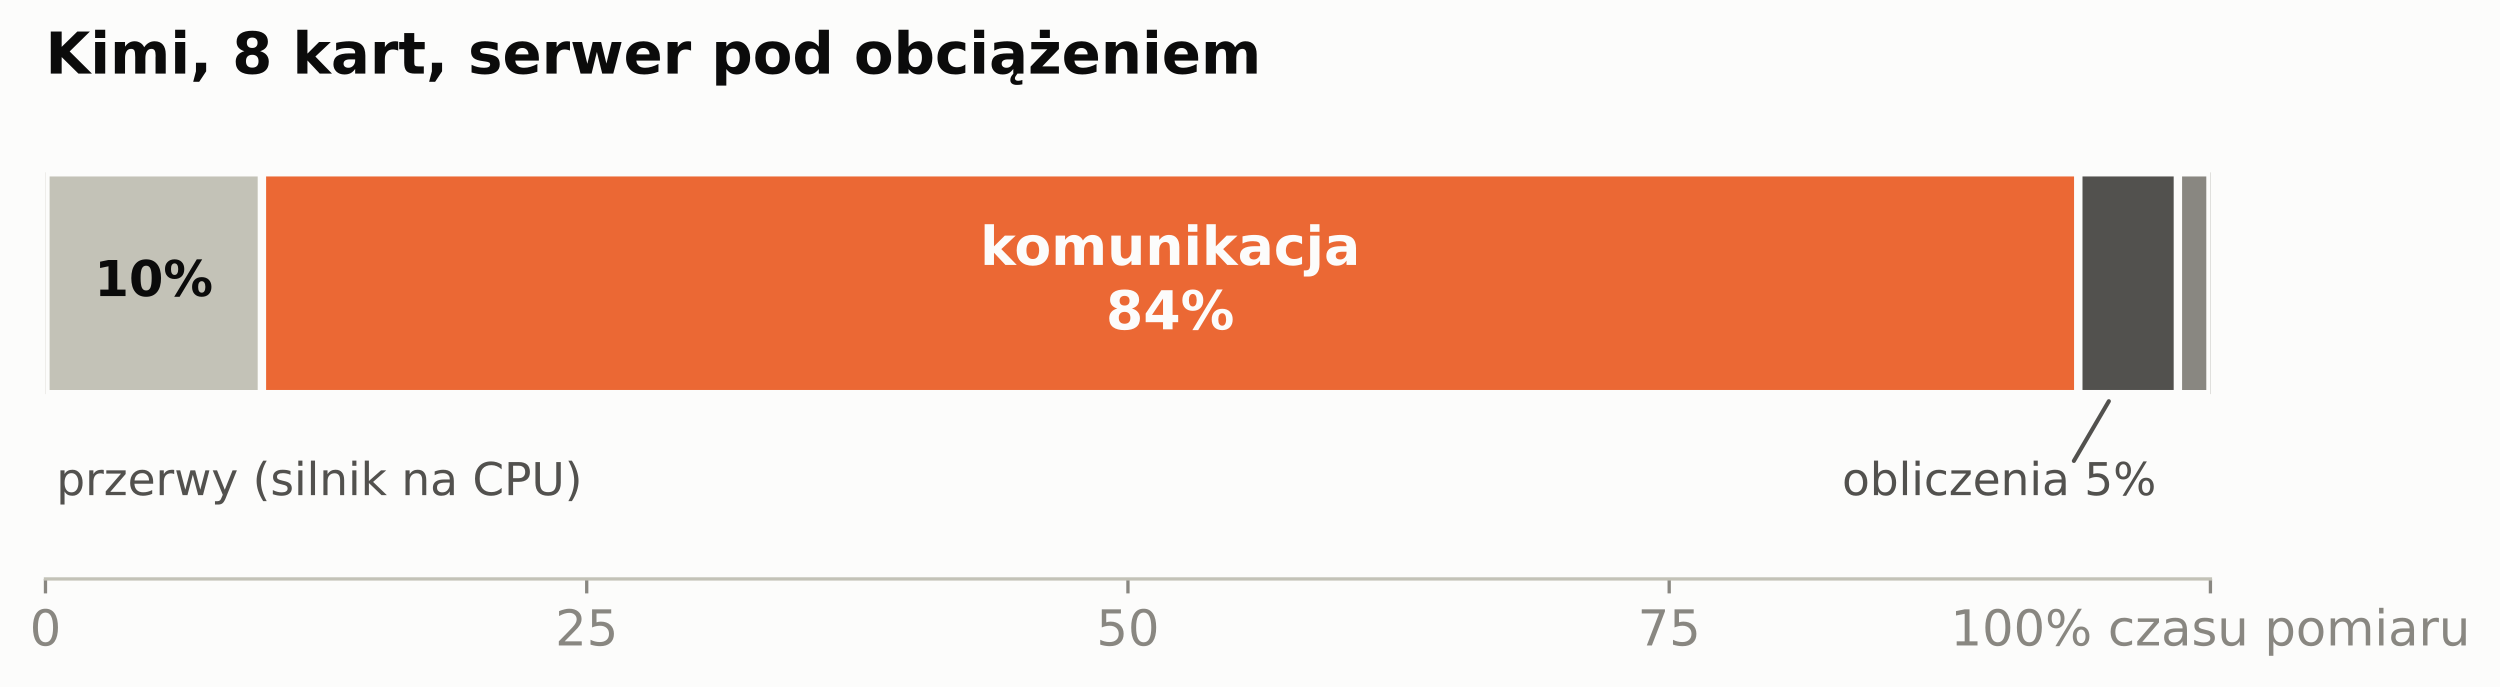
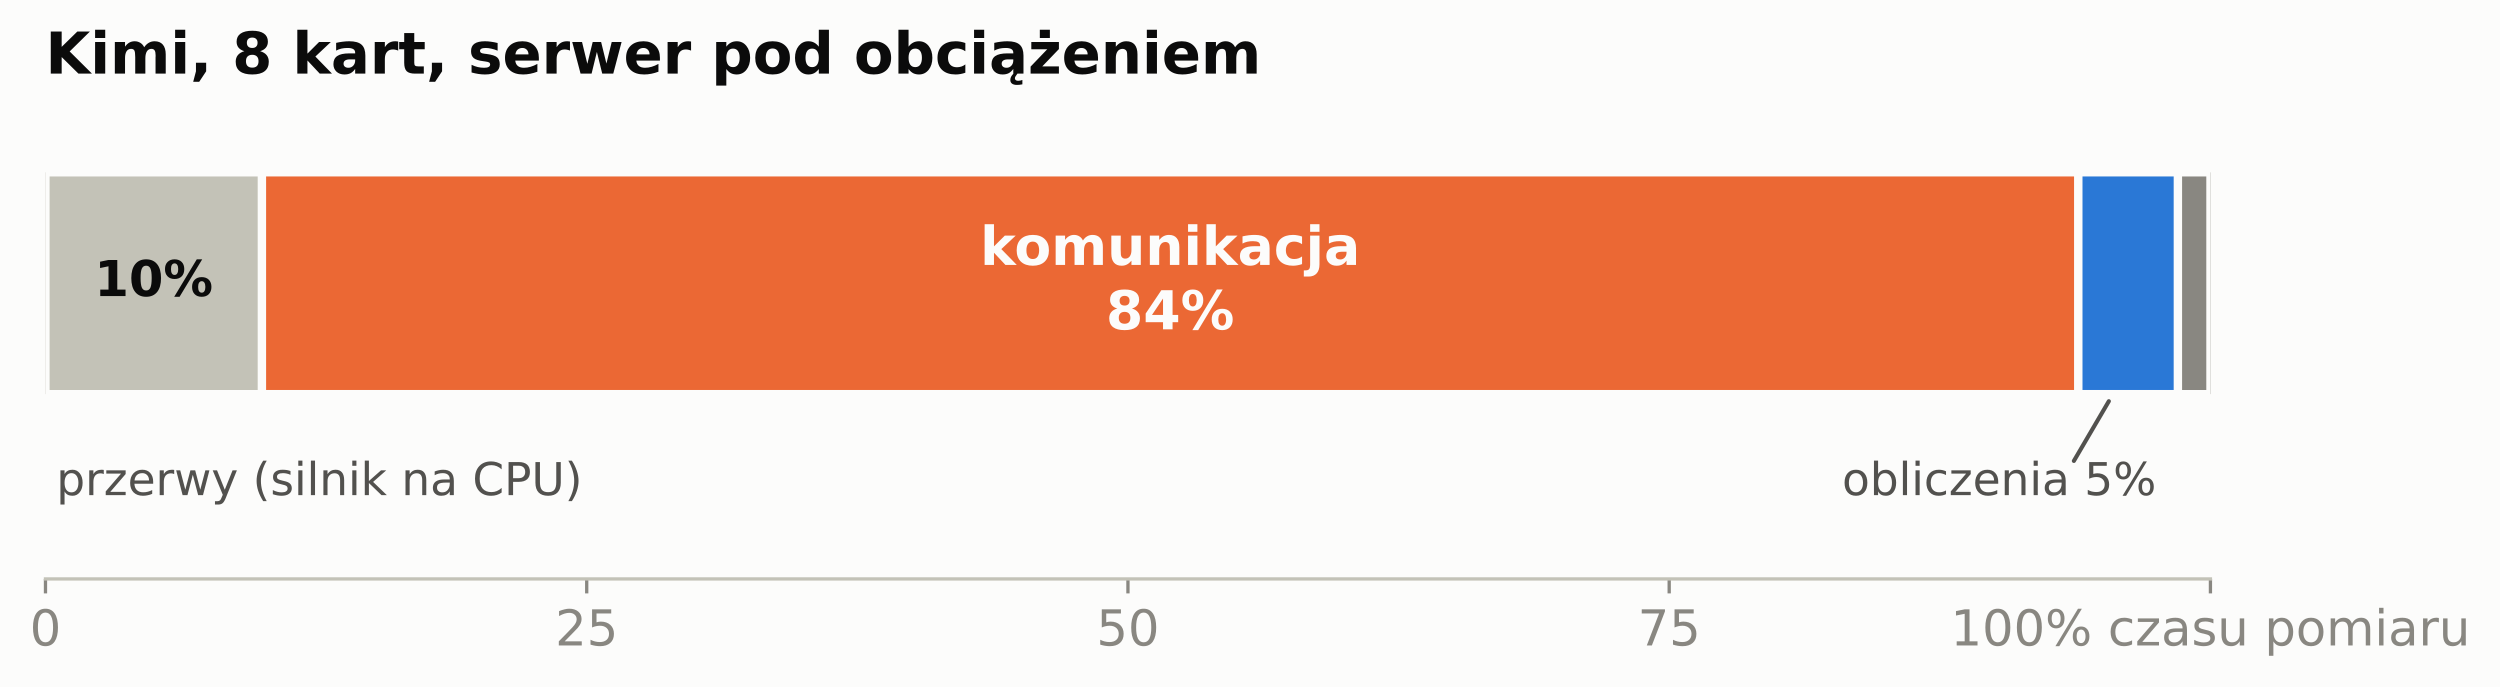
<svg xmlns="http://www.w3.org/2000/svg" xmlns:xlink="http://www.w3.org/1999/xlink" width="605.695pt" height="166.463pt" viewBox="0 0 605.695 166.463" version="1.1">
  <defs>
    <style type="text/css">*{stroke-linejoin: round; stroke-linecap: butt}</style>
  </defs>
  <g id="figure_1">
    <g id="patch_1">
      <path d="M 0 166.463 L 605.695 166.463 L 605.695 0 L 0 0 z " style="fill: #fcfcfb" />
    </g>
    <g id="axes_1">
      <g id="patch_2">
        <path d="M 11.018 140.262 L 535.538 140.262 L 535.538 23.838 L 11.018 23.838 z " style="fill: #fcfcfb" />
      </g>
      <g id="matplotlib.axis_1">
        <g id="xtick_1">
          <g id="line2d_1">
            <defs>
-               <path id="m80ba280d3e" d="M 0 0 L 0 3.5 " style="stroke: #898781; stroke-width: 0.8" />
+               <path id="m5efa4b909e" d="M 0 0 L 0 3.5 " style="stroke: #898781; stroke-width: 0.8" />
            </defs>
            <g>
-               <use xlink:href="#m80ba280d3e" x="11.018" y="140.262" style="fill: #898781; stroke: #898781; stroke-width: 0.8" />
+               <use xlink:href="#m5efa4b909e" x="11.018" y="140.262" style="fill: #898781; stroke: #898781; stroke-width: 0.8" />
            </g>
          </g>
          <g id="text_1">
            <text style="font-size: 12px; font-family: 'Segoe UI', 'DejaVu Sans', 'Arial', sans-serif; text-anchor: middle; fill: #898781" x="11.018" y="156.379" transform="rotate(-0 11.0175 156.379)">0</text>
          </g>
        </g>
        <g id="xtick_2">
          <g id="line2d_2">
            <g>
-               <use xlink:href="#m80ba280d3e" x="142.148" y="140.262" style="fill: #898781; stroke: #898781; stroke-width: 0.8" />
+               <use xlink:href="#m5efa4b909e" x="142.148" y="140.262" style="fill: #898781; stroke: #898781; stroke-width: 0.8" />
            </g>
          </g>
          <g id="text_2">
            <text style="font-size: 12px; font-family: 'Segoe UI', 'DejaVu Sans', 'Arial', sans-serif; text-anchor: middle; fill: #898781" x="142.148" y="156.379" transform="rotate(-0 142.1475 156.379)">25</text>
          </g>
        </g>
        <g id="xtick_3">
          <g id="line2d_3">
            <g>
-               <use xlink:href="#m80ba280d3e" x="273.277" y="140.262" style="fill: #898781; stroke: #898781; stroke-width: 0.8" />
+               <use xlink:href="#m5efa4b909e" x="273.277" y="140.262" style="fill: #898781; stroke: #898781; stroke-width: 0.8" />
            </g>
          </g>
          <g id="text_3">
            <text style="font-size: 12px; font-family: 'Segoe UI', 'DejaVu Sans', 'Arial', sans-serif; text-anchor: middle; fill: #898781" x="273.277" y="156.379" transform="rotate(-0 273.2775 156.379)">50</text>
          </g>
        </g>
        <g id="xtick_4">
          <g id="line2d_4">
            <g>
-               <use xlink:href="#m80ba280d3e" x="404.408" y="140.262" style="fill: #898781; stroke: #898781; stroke-width: 0.8" />
+               <use xlink:href="#m5efa4b909e" x="404.408" y="140.262" style="fill: #898781; stroke: #898781; stroke-width: 0.8" />
            </g>
          </g>
          <g id="text_4">
            <text style="font-size: 12px; font-family: 'Segoe UI', 'DejaVu Sans', 'Arial', sans-serif; text-anchor: middle; fill: #898781" x="404.408" y="156.379" transform="rotate(-0 404.4075 156.379)">75</text>
          </g>
        </g>
        <g id="xtick_5">
          <g id="line2d_5">
            <g>
-               <use xlink:href="#m80ba280d3e" x="535.538" y="140.262" style="fill: #898781; stroke: #898781; stroke-width: 0.8" />
+               <use xlink:href="#m5efa4b909e" x="535.538" y="140.262" style="fill: #898781; stroke: #898781; stroke-width: 0.8" />
            </g>
          </g>
          <g id="text_5">
            <text style="font-size: 12px; font-family: 'Segoe UI', 'DejaVu Sans', 'Arial', sans-serif; text-anchor: middle; fill: #898781" x="535.538" y="156.38" transform="rotate(-0 535.5375 156.3799)">100% czasu pomiaru</text>
          </g>
        </g>
      </g>
      <g id="matplotlib.axis_2" />
      <g id="patch_3">
-         <path d="M 11.018 95.483 L 63.469 95.483 L 63.469 41.749 L 11.018 41.749 z " clip-path="url(#p28ea03972d)" style="fill: #c3c2b7; stroke: #fcfcfb; stroke-width: 2; stroke-linejoin: miter" />
+         <path d="M 11.018 95.483 L 63.469 95.483 L 63.469 41.749 L 11.018 41.749 z " clip-path="url(#pf777ad94d8)" style="fill: #c3c2b7; stroke: #fcfcfb; stroke-width: 2; stroke-linejoin: miter" />
      </g>
      <g id="patch_4">
-         <path d="M 63.469 95.483 L 503.542 95.483 L 503.542 41.749 L 63.469 41.749 z " clip-path="url(#p28ea03972d)" style="fill: #eb6834; stroke: #fcfcfb; stroke-width: 2; stroke-linejoin: miter" />
+         <path d="M 63.469 95.483 L 503.542 95.483 L 503.542 41.749 L 63.469 41.749 z " clip-path="url(#pf777ad94d8)" style="fill: #eb6834; stroke: #fcfcfb; stroke-width: 2; stroke-linejoin: miter" />
      </g>
      <g id="patch_5">
-         <path d="M 503.542 95.483 L 527.67 95.483 L 527.67 41.749 L 503.542 41.749 z " clip-path="url(#p28ea03972d)" style="fill: #52514e; stroke: #fcfcfb; stroke-width: 2; stroke-linejoin: miter" />
+         <path d="M 503.542 95.483 L 527.67 95.483 L 527.67 41.749 L 503.542 41.749 z " clip-path="url(#pf777ad94d8)" style="fill: #2a78d6; stroke: #fcfcfb; stroke-width: 2; stroke-linejoin: miter" />
      </g>
      <g id="patch_6">
-         <path d="M 527.67 95.483 L 535.538 95.483 L 535.538 41.749 L 527.67 41.749 z " clip-path="url(#p28ea03972d)" style="fill: #898781; stroke: #fcfcfb; stroke-width: 2; stroke-linejoin: miter" />
+         <path d="M 527.67 95.483 L 535.538 95.483 L 535.538 41.749 L 527.67 41.749 z " clip-path="url(#pf777ad94d8)" style="fill: #898781; stroke: #fcfcfb; stroke-width: 2; stroke-linejoin: miter" />
      </g>
      <g id="patch_7">
        <path d="M 11.018 140.262 L 535.538 140.262 " style="fill: none; stroke: #c3c2b7; stroke-width: 0.8; stroke-linejoin: miter; stroke-linecap: square" />
      </g>
      <g id="text_6">
        <text style="font-weight: 600; font-size: 12px; font-family: 'Segoe UI', 'DejaVu Sans', 'Arial', sans-serif; text-anchor: middle; fill: #0b0b0b" x="37.243" y="71.733" transform="rotate(-0 37.2435 71.73346)">10%</text>
      </g>
      <g id="text_7">
        <text style="font-weight: 600; font-size: 13px; font-family: 'Segoe UI', 'DejaVu Sans', 'Arial', sans-serif; fill: #fcfcfb" transform="translate(237.4592 64.19246)">komunikacja</text>
        <text style="font-weight: 600; font-size: 13px; font-family: 'Segoe UI', 'DejaVu Sans', 'Arial', sans-serif; fill: #fcfcfb" transform="translate(267.9473 79.79501)">84%</text>
      </g>
      <g id="text_8">
        <text style="font-size: 11px; font-family: 'Segoe UI', 'DejaVu Sans', 'Arial', sans-serif; text-anchor: start; fill: #52514e" x="13.64" y="119.962" transform="rotate(-0 13.6401 119.9619)">przerwy (silnik na CPU)</text>
      </g>
      <g id="patch_8">
        <path d="M 502.454 111.67 Q 506.688 104.44 510.923 97.21 " style="fill: none; stroke: #52514e; stroke-linecap: round" />
      </g>
      <g id="text_9">
        <text style="font-size: 11px; font-family: 'Segoe UI', 'DejaVu Sans', 'Arial', sans-serif; text-anchor: end; fill: #52514e" x="522.424" y="119.962" transform="rotate(-0 522.4245 119.9619)">obliczenia 5%</text>
      </g>
      <g id="text_10">
        <text style="font-weight: 600; font-size: 14px; font-family: 'Segoe UI', 'DejaVu Sans', 'Arial', sans-serif; text-anchor: start; fill: #0b0b0b" x="11.018" y="17.838" transform="rotate(-0 11.0175 17.83781)">Kimi, 8 kart, serwer pod obciążeniem</text>
      </g>
    </g>
  </g>
  <defs>
-     <clipPath id="p28ea03972d">
+     <clipPath id="pf777ad94d8">
      <rect x="11.018" y="23.838" width="524.52" height="116.424" />
    </clipPath>
  </defs>
</svg>
